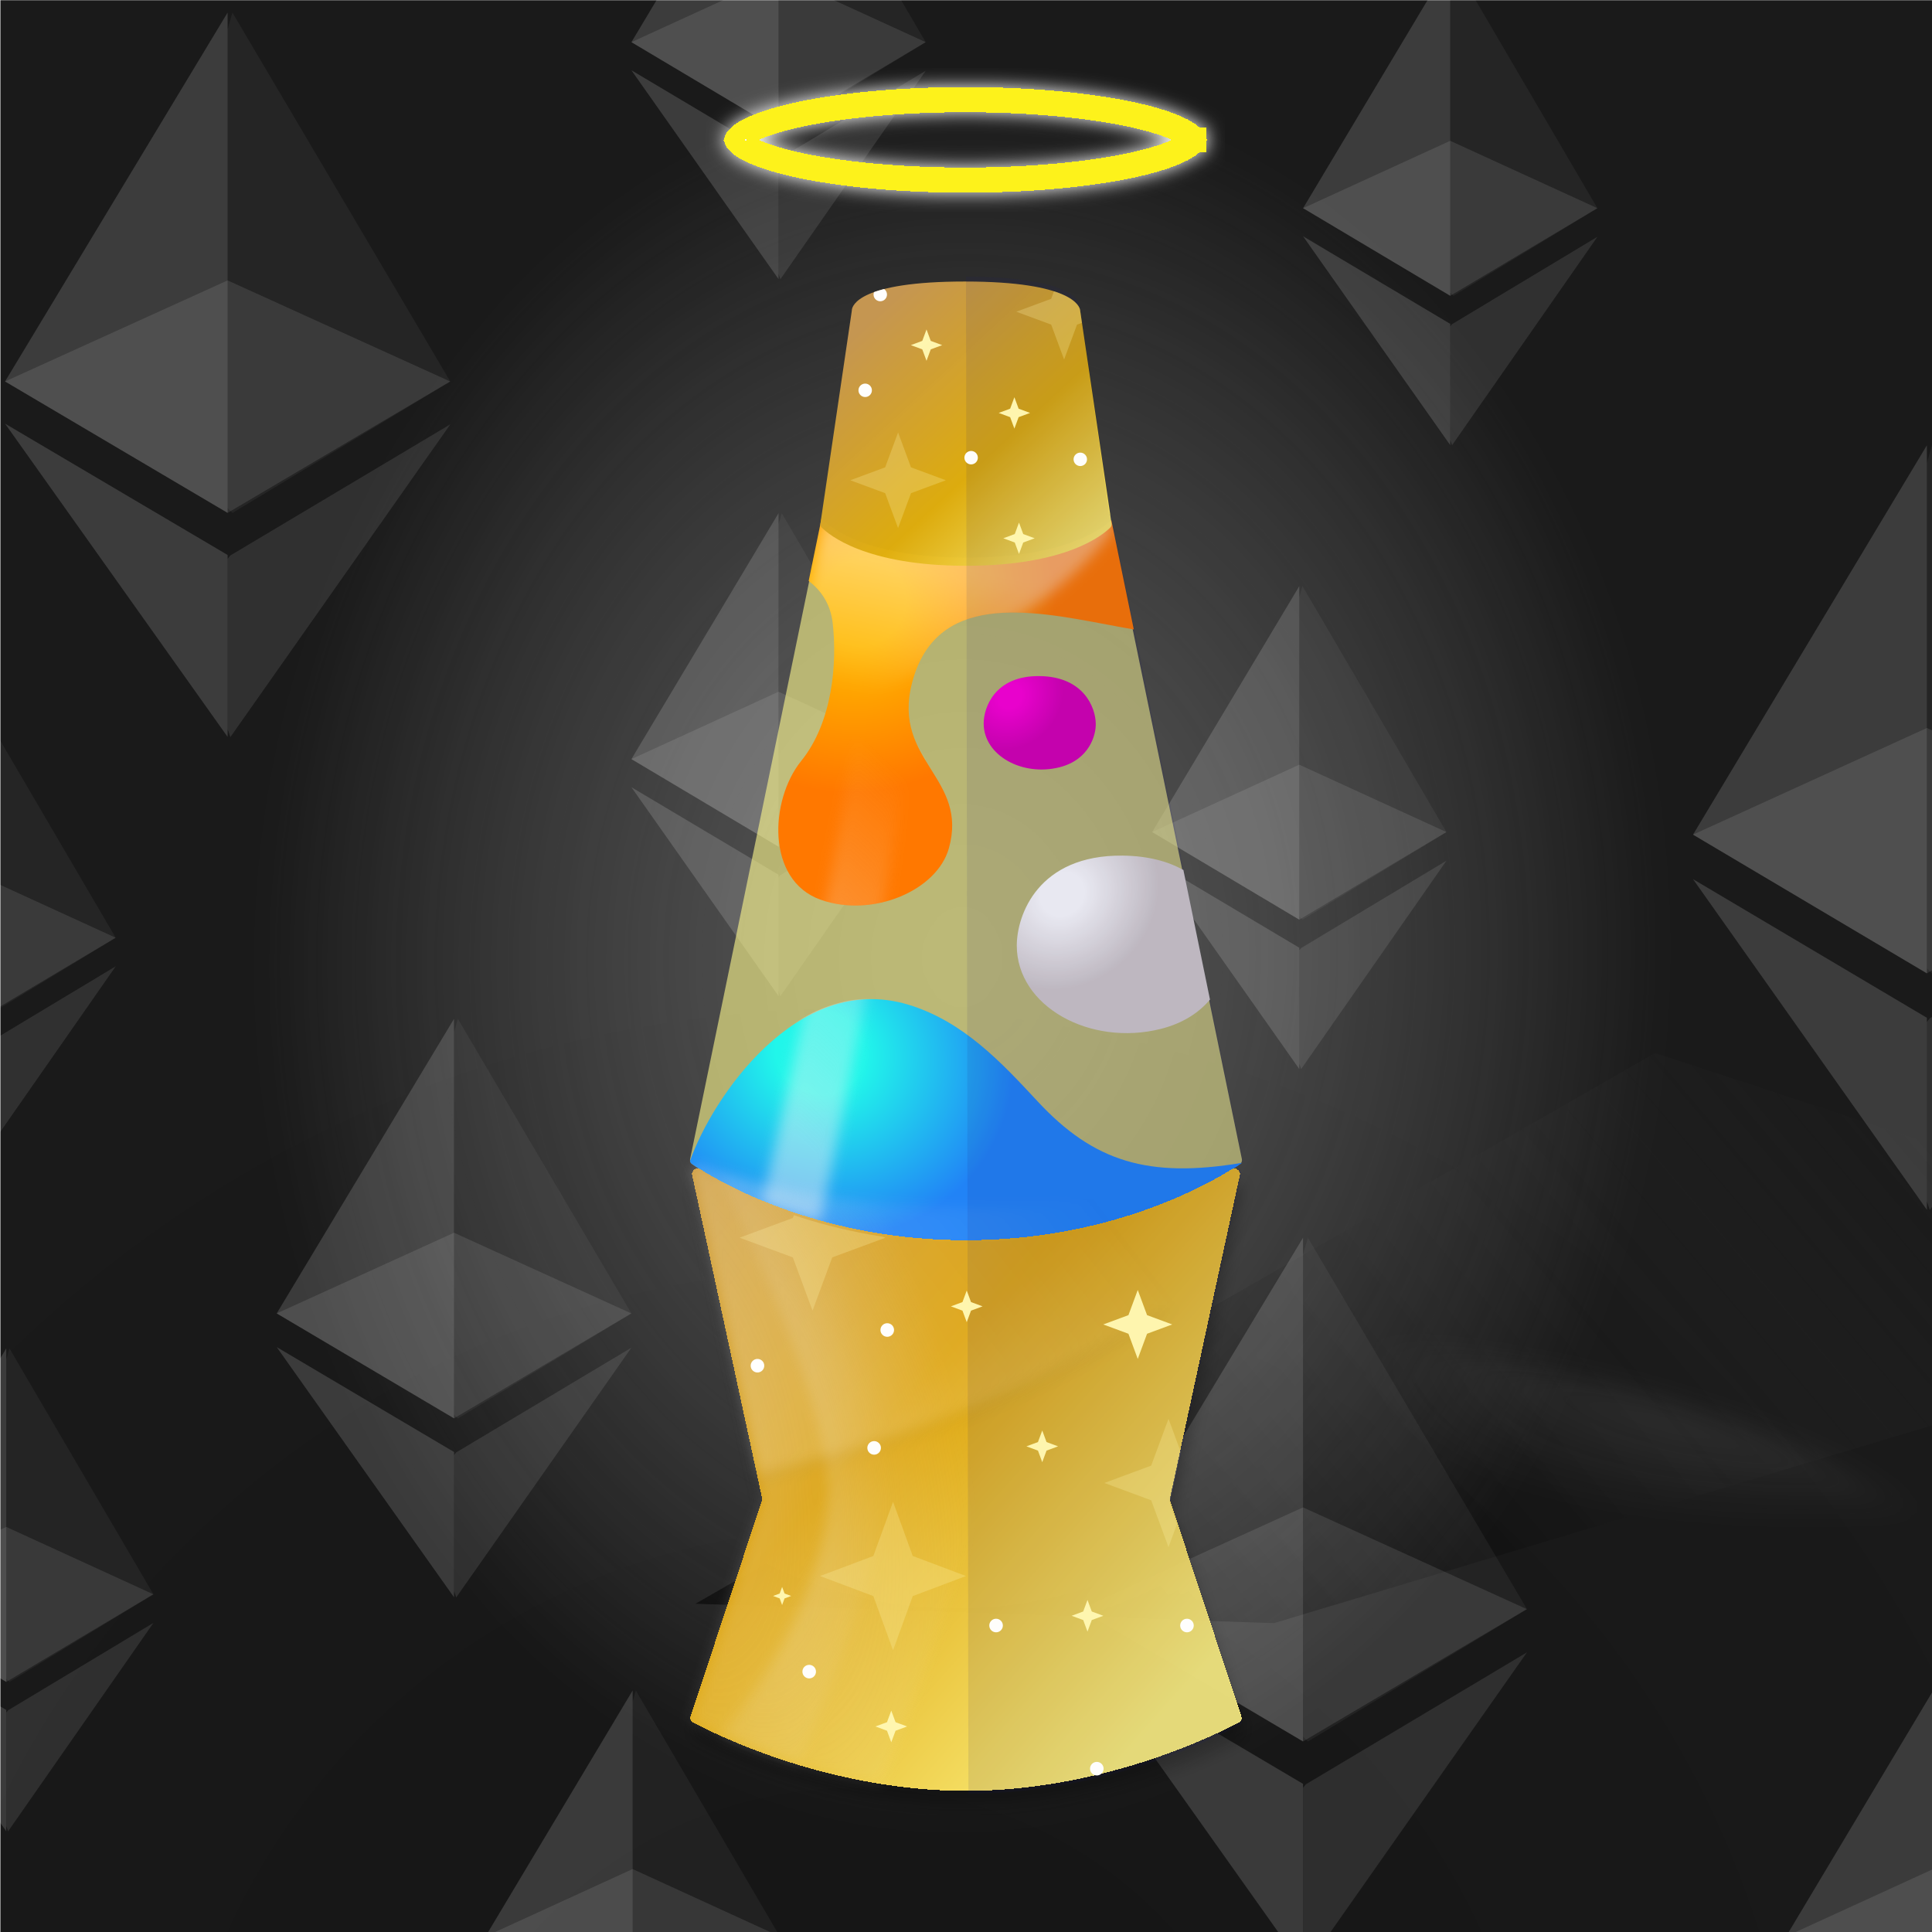
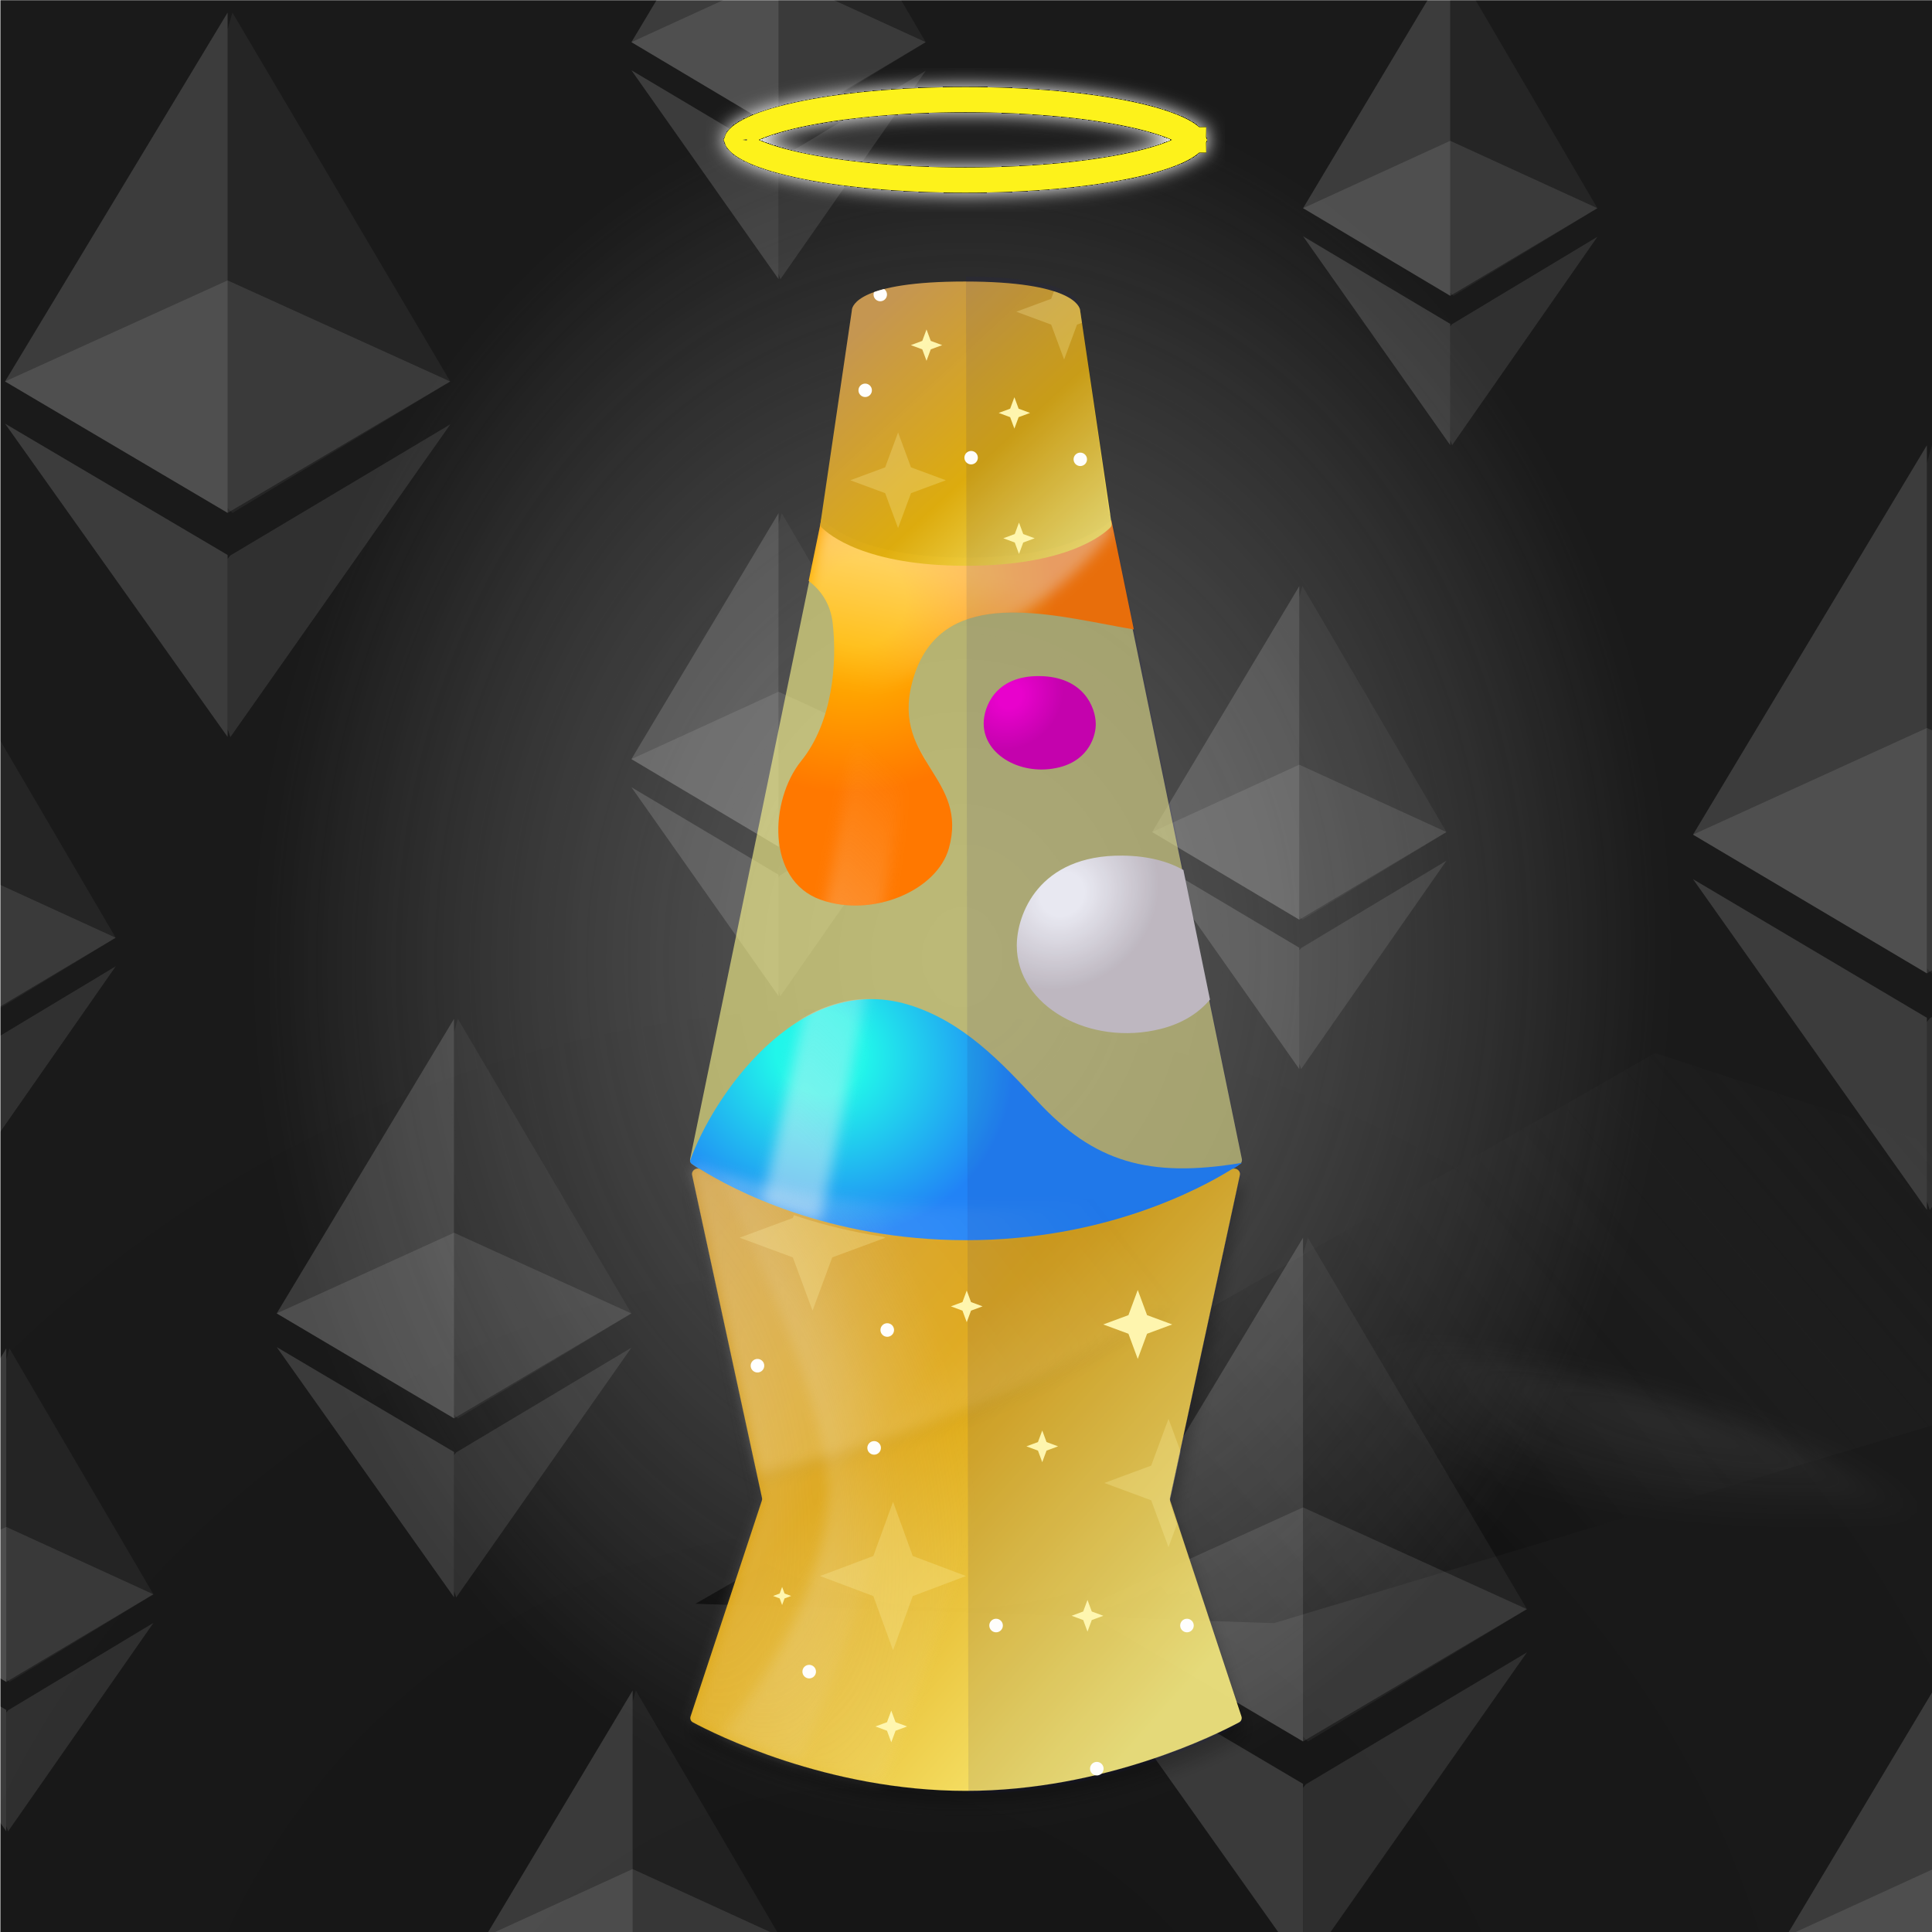
<svg xmlns="http://www.w3.org/2000/svg" width="350" height="350" viewBox="0 0 350 350" fill="none">
  <g clip-path="url(#clip0_28_290)">
    <rect x="0.079" y="0.044" width="350" height="350" fill="black" fill-opacity="0.89" />
    <rect x="0.079" y="0.044" width="350" height="350" fill="url(#paint0_radial_28_290)" fill-opacity="0.2" />
    <path d="M125.979 290.538L299.832 190.751L430.987 233.879L230.789 294.049L125.979 290.538Z" fill="url(#paint1_linear_28_290)" />
    <g opacity="0.45" filter="url(#filter0_f_28_290)">
      <ellipse rx="194.596" ry="66.764" transform="matrix(0.999998 0.00221055 0.00221055 -0.999998 176.078 304.637)" fill="url(#paint2_radial_28_290)" />
    </g>
    <g opacity="0.7" filter="url(#filter1_f_28_290)">
      <ellipse cx="174.396" cy="137.609" rx="196.647" ry="242.448" transform="rotate(0.126655 174.396 137.609)" fill="url(#paint3_radial_28_290)" />
    </g>
  </g>
  <defs>
    <filter id="filter0_f_28_290" x="-23.075" y="233.314" width="398.306" height="142.646" filterUnits="userSpaceOnUse" color-interpolation-filters="sRGB">
      <feFlood flood-opacity="0" result="BackgroundImageFix" />
      <feBlend mode="normal" in="SourceGraphic" in2="BackgroundImageFix" result="shape" />
      <feGaussianBlur stdDeviation="2.279" result="effect1_foregroundBlur_28_290" />
    </filter>
    <filter id="filter1_f_28_290" x="-26.809" y="-109.396" width="402.41" height="494.01" filterUnits="userSpaceOnUse" color-interpolation-filters="sRGB">
      <feFlood flood-opacity="0" result="BackgroundImageFix" />
      <feBlend mode="normal" in="SourceGraphic" in2="BackgroundImageFix" result="shape" />
      <feGaussianBlur stdDeviation="2.279" result="effect1_foregroundBlur_28_290" />
    </filter>
    <radialGradient id="paint0_radial_28_290" cx="0" cy="0" r="1" gradientUnits="userSpaceOnUse" gradientTransform="translate(156.622 401.542) rotate(-84.441) scale(239.93 241.682)">
      <stop />
      <stop offset="1" stop-opacity="0" />
    </radialGradient>
    <linearGradient id="paint1_linear_28_290" x1="194.836" y1="271.638" x2="316.537" y2="167.936" gradientUnits="userSpaceOnUse">
      <stop />
      <stop offset="1" stop-color="#333333" stop-opacity="0" />
    </linearGradient>
    <radialGradient id="paint2_radial_28_290" cx="0" cy="0" r="1" gradientUnits="userSpaceOnUse" gradientTransform="translate(194.596 76.624) rotate(99.1226) scale(43.9775 125.337)">
      <stop stop-color="#737373" />
      <stop offset="1" stop-color="#9A9A9A" stop-opacity="0" />
    </radialGradient>
    <radialGradient id="paint3_radial_28_290" cx="0" cy="0" r="1" gradientUnits="userSpaceOnUse" gradientTransform="translate(174.396 173.413) rotate(92.5586) scale(157.837 128.153)">
      <stop stop-color="#737373" />
      <stop offset="1" stop-color="#9A9A9A" stop-opacity="0" />
    </radialGradient>
    <clipPath id="clip0_28_290">
      <rect width="350" height="350" fill="white" />
    </clipPath>
  </defs>
  <g clip-path="url(#clip0_625_53334)">
    <g clip-path="url(#clip1_625_53334)">
      <path d="M42.106 2.279L41.244 5.269V92.048L42.106 92.926L81.576 69.116L42.106 2.279Z" fill="white" fill-opacity="0.05" />
      <path d="M41.232 2.279L0.912 69.106L41.232 92.913V50.8V2.279Z" fill="white" fill-opacity="0.15" />
      <path d="M41.734 100.627L41.244 101.23V132.083L41.734 133.529L81.576 76.874L41.734 100.627Z" fill="white" fill-opacity="0.1" />
      <path d="M41.232 133.499V100.539L0.912 76.744L41.232 133.499Z" fill="white" fill-opacity="0.15" />
      <path d="M41.231 92.913L81.551 69.106L41.231 50.8V92.913Z" fill="white" fill-opacity="0.1" />
      <path d="M0.912 69.106L41.231 92.913V50.8L0.912 69.106Z" fill="white" fill-opacity="0.1" />
    </g>
    <g clip-path="url(#clip2_625_53334)">
      <path d="M263.298 -6.836L262.728 -4.842V53.01L263.298 53.596L289.388 37.722L263.298 -6.836Z" fill="white" fill-opacity="0.05" />
      <path d="M262.72 -6.836L236.068 37.716L262.72 53.587V25.511V-6.836Z" fill="white" fill-opacity="0.15" />
      <path d="M263.052 58.73L262.728 59.132V79.7L263.052 80.664L289.388 42.894L263.052 58.73Z" fill="white" fill-opacity="0.1" />
      <path d="M262.72 80.644V58.67L236.068 42.807L262.72 80.644Z" fill="white" fill-opacity="0.15" />
      <path d="M262.72 53.587L289.372 37.716L262.72 25.511V53.587Z" fill="white" fill-opacity="0.1" />
      <path d="M236.068 37.716L262.72 53.587V25.511L236.068 37.716Z" fill="white" fill-opacity="0.1" />
    </g>
    <g clip-path="url(#clip3_625_53334)">
      <path d="M141.618 92.969L141.048 94.962V152.815L141.618 153.4L167.708 137.527L141.618 92.969Z" fill="white" fill-opacity="0.05" />
      <path d="M141.04 92.969L114.388 137.52L141.04 153.392V125.316V92.969Z" fill="white" fill-opacity="0.15" />
      <path d="M141.372 158.534L141.048 158.936V179.505L141.372 180.469L167.708 142.699L141.372 158.534Z" fill="white" fill-opacity="0.1" />
      <path d="M141.04 180.449V158.475L114.388 142.612L141.04 180.449Z" fill="white" fill-opacity="0.15" />
      <path d="M141.04 153.391L167.692 137.52L141.04 125.316V153.391Z" fill="white" fill-opacity="0.1" />
      <path d="M114.388 137.52L141.04 153.391V125.316L114.388 137.52Z" fill="white" fill-opacity="0.1" />
    </g>
    <g clip-path="url(#clip4_625_53334)">
      <path d="M-5.127 125.326L-5.697 127.319V185.172L-5.127 185.757L20.963 169.884L-5.127 125.326Z" fill="white" fill-opacity="0.05" />
      <path d="M-5.373 190.891L-5.697 191.293V211.862L-5.373 212.826L20.963 175.056L-5.373 190.891Z" fill="white" fill-opacity="0.1" />
      <path d="M-5.705 185.748L20.947 169.877L-5.705 157.673V185.748Z" fill="white" fill-opacity="0.1" />
    </g>
    <g clip-path="url(#clip5_625_53334)">
      <path d="M235.954 106.185L235.384 108.179V166.031L235.954 166.617L262.044 150.743L235.954 106.185Z" fill="white" fill-opacity="0.05" />
      <path d="M235.376 106.185L208.724 150.737L235.376 166.608V138.532V106.185Z" fill="white" fill-opacity="0.15" />
      <path d="M235.708 171.75L235.384 172.152V192.721L235.708 193.685L262.044 155.915L235.708 171.75Z" fill="white" fill-opacity="0.1" />
      <path d="M235.376 193.665V171.691L208.724 155.828L235.376 193.665Z" fill="white" fill-opacity="0.15" />
      <path d="M235.376 166.608L262.028 150.736L235.376 138.532V166.608Z" fill="white" fill-opacity="0.1" />
      <path d="M208.724 150.736L235.376 166.608V138.532L208.724 150.736Z" fill="white" fill-opacity="0.1" />
    </g>
    <g clip-path="url(#clip6_625_53334)">
      <path d="M115.186 306.25L114.616 308.244V366.096L115.186 366.682L141.276 350.808L115.186 306.25Z" fill="white" fill-opacity="0.05" />
      <path d="M114.608 306.25L87.956 350.802L114.608 366.673V338.597V306.25Z" fill="white" fill-opacity="0.15" />
      <path d="M114.608 366.673L141.26 350.802L114.608 338.597V366.673Z" fill="white" fill-opacity="0.1" />
      <path d="M87.956 350.802L114.608 366.673V338.597L87.956 350.802Z" fill="white" fill-opacity="0.1" />
    </g>
    <g clip-path="url(#clip7_625_53334)">
      <path d="M350.22 306.25L323.568 350.802L350.22 366.673V338.597V306.25Z" fill="white" fill-opacity="0.15" />
      <path d="M323.568 350.802L350.22 366.673V338.597L323.568 350.802Z" fill="white" fill-opacity="0.1" />
    </g>
    <g clip-path="url(#clip8_625_53334)">
      <path d="M1.709 244.271L1.139 246.265V304.117L1.709 304.703L27.799 288.829L1.709 244.271Z" fill="white" fill-opacity="0.05" />
      <path d="M1.131 244.271L-25.521 288.822L1.131 304.694V276.618V244.271Z" fill="white" fill-opacity="0.15" />
      <path d="M1.463 309.836L1.139 310.238V330.807L1.463 331.771L27.799 294.001L1.463 309.836Z" fill="white" fill-opacity="0.1" />
      <path d="M1.131 331.751V309.777L-25.521 293.914L1.131 331.751Z" fill="white" fill-opacity="0.15" />
      <path d="M1.131 304.693L27.783 288.822L1.131 276.618V304.693Z" fill="white" fill-opacity="0.1" />
      <path d="M-25.521 288.822L1.131 304.693V276.618L-25.521 288.822Z" fill="white" fill-opacity="0.1" />
    </g>
    <g clip-path="url(#clip9_625_53334)">
      <path d="M141.618 -36.914L141.048 -34.92V22.932L141.618 23.518L167.708 7.644L141.618 -36.914Z" fill="white" fill-opacity="0.05" />
      <path d="M141.04 -36.914L114.388 7.638L141.04 23.509V-4.567V-36.914Z" fill="white" fill-opacity="0.15" />
      <path d="M141.372 28.651L141.048 29.053V49.622L141.372 50.586L167.708 12.816L141.372 28.651Z" fill="white" fill-opacity="0.1" />
      <path d="M141.04 50.566V28.592L114.388 12.729L141.04 50.566Z" fill="white" fill-opacity="0.15" />
      <path d="M141.04 23.509L167.692 7.637L141.04 -4.567V23.509Z" fill="white" fill-opacity="0.1" />
      <path d="M114.388 7.637L141.04 23.509V-4.567L114.388 7.637Z" fill="white" fill-opacity="0.1" />
    </g>
    <g clip-path="url(#clip10_625_53334)">
      <path d="M82.946 184.57L82.259 186.959V256.261L82.946 256.962L114.388 237.947L82.946 184.57Z" fill="white" fill-opacity="0.05" />
      <path d="M82.25 184.57L50.13 237.939L82.25 256.952V223.32V184.57Z" fill="white" fill-opacity="0.15" />
      <path d="M82.65 263.112L82.259 263.594V288.234L82.65 289.388L114.388 244.143L82.65 263.112Z" fill="white" fill-opacity="0.1" />
      <path d="M82.25 289.364V263.042L50.13 244.039L82.25 289.364Z" fill="white" fill-opacity="0.15" />
      <path d="M82.249 256.952L114.368 237.939L82.249 223.32V256.952Z" fill="white" fill-opacity="0.1" />
      <path d="M50.131 237.939L82.249 256.952V223.32L50.131 237.939Z" fill="white" fill-opacity="0.1" />
    </g>
    <g clip-path="url(#clip11_625_53334)">
      <path d="M349.994 80.664L349.089 83.821V175.42L349.994 176.348L391.471 151.214L349.994 80.664Z" fill="white" fill-opacity="0.05" />
      <path d="M349.076 80.664L306.706 151.204L349.076 176.334V131.881V80.664Z" fill="white" fill-opacity="0.15" />
      <path d="M349.604 184.476L349.089 185.113V217.68L349.604 219.206L391.471 159.404L349.604 184.476Z" fill="white" fill-opacity="0.1" />
      <path d="M349.076 219.174V184.383L306.706 159.266L349.076 219.174Z" fill="white" fill-opacity="0.15" />
      <path d="M349.076 176.333L391.445 151.204L349.076 131.881V176.333Z" fill="white" fill-opacity="0.1" />
      <path d="M306.706 151.204L349.075 176.333V131.881L306.706 151.204Z" fill="white" fill-opacity="0.1" />
    </g>
    <g clip-path="url(#clip12_625_53334)">
      <path d="M236.935 224.219L236.068 227.23V314.611L236.935 315.496L276.628 291.52L236.935 224.219Z" fill="white" fill-opacity="0.05" />
      <path d="M236.056 224.219L195.508 291.51L236.056 315.483V273.077V224.219Z" fill="white" fill-opacity="0.15" />
      <path d="M236.561 323.25L236.068 323.857V354.925L236.561 356.38L276.628 299.332L236.561 323.25Z" fill="white" fill-opacity="0.1" />
      <path d="M236.056 356.35V323.161L195.508 299.201L236.056 356.35Z" fill="white" fill-opacity="0.15" />
      <path d="M236.056 315.482L276.603 291.51L236.056 273.077V315.482Z" fill="white" fill-opacity="0.1" />
      <path d="M195.508 291.51L236.055 315.482V273.077L195.508 291.51Z" fill="white" fill-opacity="0.1" />
    </g>
  </g>
  <defs>
    <clipPath id="clip0_625_53334">
      <rect width="350" height="350" fill="white" />
    </clipPath>
    <clipPath id="clip1_625_53334">
      <rect width="80.664" height="131.25" fill="white" transform="translate(0.911621 2.27872)" />
    </clipPath>
    <clipPath id="clip2_625_53334">
      <rect width="53.32" height="87.5" fill="white" transform="translate(236.068 -6.83594)" />
    </clipPath>
    <clipPath id="clip3_625_53334">
      <rect width="53.32" height="87.5" fill="white" transform="translate(114.388 92.9688)" />
    </clipPath>
    <clipPath id="clip4_625_53334">
      <rect width="53.32" height="87.5" fill="white" transform="translate(-32.3569 125.326)" />
    </clipPath>
    <clipPath id="clip5_625_53334">
      <rect width="53.32" height="87.5" fill="white" transform="translate(208.724 106.185)" />
    </clipPath>
    <clipPath id="clip6_625_53334">
      <rect width="53.32" height="87.5" fill="white" transform="translate(87.9556 306.25)" />
    </clipPath>
    <clipPath id="clip7_625_53334">
      <rect width="53.32" height="87.5" fill="white" transform="translate(323.568 306.25)" />
    </clipPath>
    <clipPath id="clip8_625_53334">
      <rect width="53.32" height="87.5" fill="white" transform="translate(-25.521 244.271)" />
    </clipPath>
    <clipPath id="clip9_625_53334">
      <rect width="53.32" height="87.5" fill="white" transform="translate(114.388 -36.9141)" />
    </clipPath>
    <clipPath id="clip10_625_53334">
      <rect width="64.258" height="104.818" fill="white" transform="translate(50.1304 184.57)" />
    </clipPath>
    <clipPath id="clip11_625_53334">
      <rect width="84.766" height="138.542" fill="white" transform="translate(306.706 80.6641)" />
    </clipPath>
    <clipPath id="clip12_625_53334">
      <rect width="81.12" height="132.161" fill="white" transform="translate(195.508 224.219)" />
    </clipPath>
  </defs>
  <g filter="url(#filter0_d_559_36466)">
-     <path d="M216.24 25.309C216.24 25.309 216.24 25.312 216.238 25.32C216.238 25.312 216.239 25.309 216.24 25.309ZM215.963 24.967C216.147 25.163 216.21 25.286 216.231 25.34C216.21 25.393 216.147 25.516 215.963 25.712C215.626 26.074 215.016 26.533 214.038 27.04C212.086 28.052 209.113 29.03 205.248 29.878C197.555 31.564 186.818 32.627 174.883 32.627C162.947 32.627 152.211 31.564 144.518 29.878C140.653 29.03 137.679 28.052 135.727 27.04C134.749 26.533 134.14 26.074 133.802 25.712C133.618 25.516 133.555 25.393 133.534 25.34C133.555 25.286 133.618 25.163 133.802 24.967C134.14 24.605 134.749 24.146 135.727 23.639C137.679 22.628 140.653 21.649 144.518 20.801C152.211 19.115 162.947 18.053 174.883 18.053C186.818 18.053 197.555 19.115 205.248 20.801C209.113 21.649 212.086 22.628 214.038 23.639C215.016 24.146 215.626 24.605 215.963 24.967ZM133.526 25.309C133.526 25.309 133.527 25.312 133.528 25.32C133.526 25.312 133.525 25.309 133.526 25.309ZM133.526 25.37C133.525 25.37 133.526 25.367 133.528 25.359C133.527 25.367 133.526 25.37 133.526 25.37ZM216.238 25.359C216.24 25.367 216.24 25.37 216.24 25.37C216.239 25.37 216.238 25.367 216.238 25.359Z" stroke="#FDF21B" stroke-width="4.557" shape-rendering="crispEdges" />
+     <path d="M216.24 25.309C216.24 25.309 216.24 25.312 216.238 25.32C216.238 25.312 216.239 25.309 216.24 25.309ZM215.963 24.967C216.147 25.163 216.21 25.286 216.231 25.34C216.21 25.393 216.147 25.516 215.963 25.712C215.626 26.074 215.016 26.533 214.038 27.04C212.086 28.052 209.113 29.03 205.248 29.878C197.555 31.564 186.818 32.627 174.883 32.627C162.947 32.627 152.211 31.564 144.518 29.878C140.653 29.03 137.679 28.052 135.727 27.04C134.749 26.533 134.14 26.074 133.802 25.712C133.618 25.516 133.555 25.393 133.534 25.34C133.555 25.286 133.618 25.163 133.802 24.967C134.14 24.605 134.749 24.146 135.727 23.639C137.679 22.628 140.653 21.649 144.518 20.801C152.211 19.115 162.947 18.053 174.883 18.053C186.818 18.053 197.555 19.115 205.248 20.801C209.113 21.649 212.086 22.628 214.038 23.639C215.016 24.146 215.626 24.605 215.963 24.967ZM133.526 25.309C133.526 25.309 133.527 25.312 133.528 25.32C133.526 25.312 133.525 25.309 133.526 25.309ZM133.526 25.37C133.525 25.37 133.526 25.367 133.528 25.359C133.527 25.367 133.526 25.37 133.526 25.37ZM216.238 25.359C216.24 25.367 216.24 25.37 216.24 25.37C216.239 25.37 216.238 25.367 216.238 25.359Z" stroke="#FDF21B" stroke-width="4.557" shape-rendering="geometricPrecision" />
  </g>
  <defs>
    <filter id="filter0_d_559_36466" x="127.926" y="12.45" width="93.914" height="25.779" filterUnits="userSpaceOnUse" color-interpolation-filters="sRGB">
      <feFlood flood-opacity="0" result="BackgroundImageFix" />
      <feColorMatrix in="SourceAlpha" type="matrix" values="0 0 0 0 0 0 0 0 0 0 0 0 0 0 0 0 0 0 127 0" result="hardAlpha" />
      <feOffset />
      <feGaussianBlur stdDeviation="1.662" />
      <feComposite in2="hardAlpha" operator="out" />
      <feColorMatrix type="matrix" values="0 0 0 0 1 0 0 0 0 1 0 0 0 0 1 0 0 0 1 0" />
      <feBlend mode="normal" in2="BackgroundImageFix" result="effect1_dropShadow_559_36466" />
      <feBlend mode="normal" in="SourceGraphic" in2="effect1_dropShadow_559_36466" result="shape" />
    </filter>
  </defs>
  <path d="M148.717 95L125.019 209.98C124.948 210.324 125.078 210.673 125.367 210.873C128.479 213.027 147.033 225 175 225C202.967 225 221.521 213.027 224.633 210.873C224.922 210.673 225.052 210.324 224.981 209.98L201.283 95C201.249 95.067 201.205 95.129 201.15 95.184C199.818 96.524 193.18 102.106 175 102.106C156.82 102.106 150.182 96.524 148.85 95.184C148.795 95.129 148.751 95.067 148.717 95Z" fill="#FFFA8D" fill-opacity="0.6" />
  <path d="M201.33 94.231L205.4 114.032C203.808 113.761 202.153 113.448 200.459 113.128C186.293 110.453 169.479 107.277 165.223 123.731C163.365 130.915 166.057 135.213 168.676 139.394C171.205 143.431 173.665 147.359 171.9 153.669C169.751 161.35 158.067 166.325 148.671 162.995C138.746 159.477 139.443 144.904 145.148 137.85C150.853 130.795 151.677 120.031 150.853 112.871C150.454 109.41 148.742 106.935 146.502 105.251L148.841 93.881C148.875 93.948 148.92 94.01 148.975 94.066C150.853 95.959 156.979 101.03 175.237 101.03C192.824 101.03 199.656 95.82 201.33 94.231Z" fill="url(#paint0_radial_931_113783)" />
  <mask id="mask0_931_113783" style="mask-type:alpha" maskUnits="userSpaceOnUse" x="141" y="93" width="65" height="72">
    <path d="M201.33 94.23L205.4 114.031C203.808 113.76 202.153 113.447 200.459 113.127C186.293 110.452 169.479 107.276 165.223 123.73C163.365 130.914 166.057 135.212 168.676 139.393C171.205 143.43 173.665 147.358 171.9 153.668C169.751 161.349 158.067 166.324 148.671 162.994C138.746 159.476 139.443 144.903 145.148 137.849C150.853 130.794 151.677 120.03 150.853 112.87C150.454 109.409 148.742 106.934 146.502 105.25L148.841 93.88C148.875 93.947 148.92 94.009 148.975 94.065C150.313 95.413 156.979 101.029 175.237 101.029C192.824 101.029 199.656 95.819 201.33 94.23Z" fill="url(#paint1_radial_931_113783)" />
  </mask>
  <g mask="url(#mask0_931_113783)">
    <g filter="url(#filter0_f_931_113783)">
      <mask id="mask1_931_113783" style="mask-type:alpha" maskUnits="userSpaceOnUse" x="125" y="94" width="101" height="132">
        <path d="M149.015 95.064C149.102 94.64 149.475 94.336 149.907 94.336H200.399C200.831 94.336 201.205 94.64 201.292 95.064L225.146 211.159C225.227 211.555 225.041 211.955 224.68 212.137C220.777 214.109 198.528 224.817 175.153 225.128C151.731 225.438 129.441 214.178 125.603 212.141C125.253 211.954 125.077 211.562 125.157 211.173L149.015 95.064Z" fill="#577096" fill-opacity="0.75" />
      </mask>
      <g mask="url(#mask1_931_113783)">
        <g filter="url(#filter1_f_931_113783)">
          <path d="M207.362 76.106C211.019 110.268 146.094 132.571 113.174 139.453L113.174 76.106L207.362 76.106Z" fill="url(#paint2_linear_931_113783)" fill-opacity="0.5" />
        </g>
        <g filter="url(#filter2_f_931_113783)">
          <path d="M155.56 125.301C156.622 105.018 134.624 86.183 129.082 66.999C133.541 65.197 144.203 70.79 152.828 76.125C163.609 82.794 163.032 109.124 164.778 125.784C166.175 139.112 148.606 223.401 144.168 241.481L131.869 240.837C140.395 214.68 154.74 140.955 155.56 125.301Z" fill="url(#paint3_linear_931_113783)" fill-opacity="0.6" />
        </g>
      </g>
    </g>
  </g>
  <defs>
    <filter id="filter0_f_931_113783" x="122.744" y="92.057" width="104.986" height="135.355" filterUnits="userSpaceOnUse" color-interpolation-filters="sRGB">
      <feFlood flood-opacity="0" result="BackgroundImageFix" />
      <feBlend mode="normal" in="SourceGraphic" in2="BackgroundImageFix" result="shape" />
      <feGaussianBlur stdDeviation="1.139" result="effect1_foregroundBlur_931_113783" />
    </filter>
    <filter id="filter1_f_931_113783" x="112.262" y="75.195" width="96.159" height="65.17" filterUnits="userSpaceOnUse" color-interpolation-filters="sRGB">
      <feFlood flood-opacity="0" result="BackgroundImageFix" />
      <feBlend mode="normal" in="SourceGraphic" in2="BackgroundImageFix" result="shape" />
      <feGaussianBlur stdDeviation="0.456" result="effect1_foregroundBlur_931_113783" />
    </filter>
    <filter id="filter2_f_931_113783" x="128.17" y="65.743" width="37.598" height="176.65" filterUnits="userSpaceOnUse" color-interpolation-filters="sRGB">
      <feFlood flood-opacity="0" result="BackgroundImageFix" />
      <feBlend mode="normal" in="SourceGraphic" in2="BackgroundImageFix" result="shape" />
      <feGaussianBlur stdDeviation="0.456" result="effect1_foregroundBlur_931_113783" />
    </filter>
    <radialGradient id="paint0_radial_931_113783" cx="0" cy="0" r="1" gradientUnits="userSpaceOnUse" gradientTransform="translate(156.087 109.102) rotate(53.0717) scale(37.8406 40.3077)">
      <stop offset="0.203" style="stop-color: #FFB800;" />
      <stop offset="0.891" style="stop-color: #FF7800;" />
    </radialGradient>
    <radialGradient id="paint1_radial_931_113783" cx="0" cy="0" r="1" gradientUnits="userSpaceOnUse" gradientTransform="translate(156.087 109.101) rotate(53.0717) scale(37.8406 40.3077)">
      <stop offset="0.203" stop-color="#71FF30" />
      <stop offset="0.891" stop-color="#25BC46" />
    </radialGradient>
    <linearGradient id="paint2_linear_931_113783" x1="145.368" y1="123.01" x2="155.982" y2="72.291" gradientUnits="userSpaceOnUse">
      <stop stop-color="white" stop-opacity="0" />
      <stop offset="0.471" stop-color="white" />
      <stop offset="1" stop-color="white" />
    </linearGradient>
    <linearGradient id="paint3_linear_931_113783" x1="160.882" y1="220.938" x2="202.107" y2="178" gradientUnits="userSpaceOnUse">
      <stop stop-color="#F2F2F2" />
      <stop offset="0" stop-color="#F2F2F2" />
      <stop offset="0.052" stop-color="#F2F2F2" stop-opacity="0.948" />
      <stop offset="1" stop-color="#F2F2F2" stop-opacity="0" />
    </linearGradient>
  </defs>
  <path d="M178.202 131.059C178.202 128.163 180.222 122.394 188.299 122.479C196.377 122.565 198.468 128.235 198.504 131.059C198.576 133.132 197.365 137.622 191.952 138.995C185.184 140.711 178.202 136.85 178.202 131.059Z" fill="url(#paint0_radial_931_113845)" />
  <defs>
    <radialGradient id="paint0_radial_931_113845" cx="0" cy="0" r="1" gradientUnits="userSpaceOnUse" gradientTransform="translate(182.959 126.151) rotate(45.5119) scale(10.2292 11.3416)">
      <stop offset="0.203" style="stop-color: #FF00D6;" />
      <stop offset="0.891" style="stop-color: #D700B4;" />
    </radialGradient>
  </defs>
  <path d="M214.381 157.604L219.2 181.084C217.285 183.349 214.448 185.339 210.334 186.382C197.471 189.642 184.2 182.306 184.2 171.303C184.2 165.801 188.039 154.839 203.392 155.002C208.021 155.051 211.616 156.065 214.381 157.604Z" fill="url(#paint0_radial_931_113862)" />
  <defs>
    <radialGradient id="paint0_radial_931_113862" cx="0" cy="0" r="1" gradientUnits="userSpaceOnUse" gradientTransform="translate(192.4 161.977) rotate(48.2936) scale(18.5718 20.4588)">
      <stop offset="0.203" style="stop-color: #FFFFFF;" />
      <stop offset="0.891" style="stop-color: #D0C9C9;" />
    </radialGradient>
  </defs>
  <path d="M225 210.659C220.5 214 200.704 225 175.402 225C147.201 225 128.492 213.024 125.354 210.869C125.163 210.738 125.042 210.543 125 210.328C128.968 198.996 144.393 175.959 164.496 181.99C174.451 184.976 181.421 192.474 187.975 199.525C198.127 210.446 208 213.5 225 210.659C224.675 211.045 225.345 210.27 225 210.659Z" fill="url(#paint0_radial_931_113863)" />
  <mask id="mask0_931_113863" style="mask-type:alpha" maskUnits="userSpaceOnUse" x="124" y="180" width="101" height="45">
    <path d="M223.866 211.799C218.236 215.343 200.575 225 175.272 225C147.071 225 128.362 213.003 125.225 210.845C125.034 210.714 124.912 210.519 124.87 210.303C128.839 198.951 144.263 175.875 164.366 181.916C174.321 184.908 181.291 192.418 187.845 199.481C197.997 210.421 207.154 220.288 224.87 210.635C224.545 211.021 224.21 211.409 223.866 211.799Z" fill="url(#paint1_radial_931_113863)" />
  </mask>
  <g mask="url(#mask0_931_113863)">
    <g filter="url(#filter0_f_931_113863)">
      <mask id="mask1_931_113863" style="mask-type:alpha" maskUnits="userSpaceOnUse" x="124" y="94" width="102" height="132">
        <path d="M148.862 95.32C148.949 94.896 149.322 94.592 149.755 94.592H200.246C200.679 94.592 201.052 94.896 201.139 95.32L224.993 211.414C225.075 211.811 224.888 212.211 224.527 212.393C220.624 214.365 198.376 225.073 175 225.383C151.578 225.694 129.288 214.434 125.45 212.396C125.1 212.21 124.924 211.818 125.004 211.429L148.862 95.32Z" fill="#577096" fill-opacity="0.75" />
      </mask>
      <g mask="url(#mask1_931_113863)">
        <g filter="url(#filter1_f_931_113863)">
          <path d="M155.407 125.557C156.47 105.273 134.471 86.439 128.929 67.254C133.388 65.453 144.05 71.046 152.675 76.381C163.456 83.049 162.879 109.38 164.625 126.04C166.022 139.368 148.453 223.657 144.015 241.737L131.716 241.093C140.242 214.936 154.587 141.211 155.407 125.557Z" fill="url(#paint2_linear_931_113863)" fill-opacity="0.6" />
        </g>
      </g>
    </g>
  </g>
  <defs>
    <filter id="filter0_f_931_113863" x="122.591" y="92.313" width="105.59" height="135.355" filterUnits="userSpaceOnUse" color-interpolation-filters="sRGB">
      <feFlood flood-opacity="0" result="BackgroundImageFix" />
      <feBlend mode="normal" in="SourceGraphic" in2="BackgroundImageFix" result="shape" />
      <feGaussianBlur stdDeviation="1.139" result="effect1_foregroundBlur_931_113863" />
    </filter>
    <filter id="filter1_f_931_113863" x="128.017" y="65.999" width="37.598" height="176.65" filterUnits="userSpaceOnUse" color-interpolation-filters="sRGB">
      <feFlood flood-opacity="0" result="BackgroundImageFix" />
      <feBlend mode="normal" in="SourceGraphic" in2="BackgroundImageFix" result="shape" />
      <feGaussianBlur stdDeviation="0.456" result="effect1_foregroundBlur_931_113863" />
    </filter>
    <radialGradient id="paint0_radial_931_113863" cx="0" cy="0" r="1" gradientUnits="userSpaceOnUse" gradientTransform="translate(148.451 190.545) rotate(28.2255) scale(40.1081 37.0676)">
      <stop offset="0.203" style="stop-color: #21F6EA;" />
      <stop offset="0.891" style="stop-color: #2183F6;" />
    </radialGradient>
    <radialGradient id="paint1_radial_931_113863" cx="0" cy="0" r="1" gradientUnits="userSpaceOnUse" gradientTransform="translate(146.382 191.229) rotate(27.0849) scale(58.9221 42.3164)">
      <stop offset="0.302" stop-color="#FFB800" />
      <stop offset="1" stop-color="#FF7800" />
    </radialGradient>
    <linearGradient id="paint2_linear_931_113863" x1="160.729" y1="221.194" x2="201.954" y2="178.256" gradientUnits="userSpaceOnUse">
      <stop stop-color="#F2F2F2" />
      <stop offset="0" stop-color="#F2F2F2" />
      <stop offset="0.052" stop-color="#F2F2F2" stop-opacity="0.948" />
      <stop offset="1" stop-color="#F2F2F2" stop-opacity="0" />
    </linearGradient>
  </defs>
  <g filter="url(#filter0_d_1393_70786)">
-     <path d="M125.512 312.012C125.131 311.807 124.967 311.364 125.102 310.953L138.023 271.844C138.074 271.689 138.083 271.524 138.049 271.365L125.383 212.871C125.204 212.048 126.172 211.394 126.886 211.84C132.551 215.373 149.852 224.674 174.999 224.674C200.145 224.674 217.447 215.373 223.112 211.84C223.826 211.394 224.793 212.048 224.615 212.871L211.949 271.365C211.915 271.524 211.923 271.689 211.974 271.844L224.895 310.953C225.031 311.364 224.867 311.807 224.486 312.012C220.653 314.072 200.123 324.431 174.999 324.431C149.875 324.431 129.345 314.072 125.512 312.012Z" fill="url(#paint0_linear_1393_70786)" shape-rendering="crispEdges" />
+     <path d="M125.512 312.012C125.131 311.807 124.967 311.364 125.102 310.953L138.023 271.844C138.074 271.689 138.083 271.524 138.049 271.365L125.383 212.871C125.204 212.048 126.172 211.394 126.886 211.84C132.551 215.373 149.852 224.674 174.999 224.674C200.145 224.674 217.447 215.373 223.112 211.84C223.826 211.394 224.793 212.048 224.615 212.871L211.949 271.365C211.915 271.524 211.923 271.689 211.974 271.844L224.895 310.953C225.031 311.364 224.867 311.807 224.486 312.012C220.653 314.072 200.123 324.431 174.999 324.431C149.875 324.431 129.345 314.072 125.512 312.012Z" fill="url(#paint0_linear_1393_70786)" shape-rendering="geometricPrecision" />
  </g>
  <g filter="url(#filter1_f_1393_70786)">
    <mask id="mask0_1393_70786" style="mask-type:alpha" maskUnits="userSpaceOnUse" x="125" y="211" width="101" height="114">
      <path d="M125.642 312.071C125.261 311.866 125.097 311.422 125.233 311.011L138.154 271.878C138.205 271.723 138.214 271.558 138.18 271.399L125.374 212.224C125.217 211.5 125.939 210.876 126.634 211.131C131.867 213.052 149.387 218.677 175.13 218.677C200.873 218.677 218.393 213.052 223.626 211.131C224.321 210.876 225.043 211.5 224.886 212.224L212.08 271.399C212.046 271.558 212.055 271.723 212.106 271.878L225.027 311.011C225.163 311.422 224.999 311.866 224.618 312.071C220.785 314.131 200.254 324.497 175.13 324.497C150.006 324.497 129.475 314.131 125.642 312.071Z" fill="#2D2E32" />
      <path d="M125.642 312.071C125.261 311.866 125.097 311.422 125.233 311.011L138.154 271.878C138.205 271.723 138.214 271.558 138.18 271.399L125.374 212.224C125.217 211.5 125.939 210.876 126.634 211.131C131.867 213.052 149.387 218.677 175.13 218.677C200.873 218.677 218.393 213.052 223.626 211.131C224.321 210.876 225.043 211.5 224.886 212.224L212.08 271.399C212.046 271.558 212.055 271.723 212.106 271.878L225.027 311.011C225.163 311.422 224.999 311.866 224.618 312.071C220.785 314.131 200.254 324.497 175.13 324.497C150.006 324.497 129.475 314.131 125.642 312.071Z" fill="url(#paint1_linear_1393_70786)" />
    </mask>
    <g mask="url(#mask0_1393_70786)">
      <g opacity="0.25" filter="url(#filter2_df_1393_70786)">
-         <path d="M74.326 272.822C169.438 275.526 231.534 227.537 250.693 203.205H74.326V272.822Z" fill="url(#paint2_linear_1393_70786)" fill-opacity="0.55" shape-rendering="crispEdges" />
+         <path d="M74.326 272.822C169.438 275.526 231.534 227.537 250.693 203.205H74.326V272.822Z" fill="url(#paint2_linear_1393_70786)" fill-opacity="0.55" shape-rendering="geometricPrecision" />
      </g>
      <path opacity="0.25" d="M135.363 266.425C135.363 243.575 108.929 195.56 99.139 174.333C105.666 172.048 122.048 168.847 135.363 174.333C152.007 181.191 157.629 243.462 161.545 262.076C164.678 276.968 140.584 326.186 135.363 346.76H69.768C119.698 320.308 135.363 284.059 135.363 266.425Z" fill="url(#paint3_radial_1393_70786)" />
      <path opacity="0.25" d="M149.947 270.527C149.947 247.676 123.513 199.662 113.723 178.435C120.25 176.149 136.632 172.949 149.947 178.435C166.59 185.293 172.213 247.564 176.129 266.178C179.262 281.069 155.168 330.288 149.947 350.862H84.352C134.282 324.41 149.947 288.161 149.947 270.527Z" fill="url(#paint4_radial_1393_70786)" />
    </g>
  </g>
  <path d="M154.309 56.328C154.319 56.259 154.321 56.192 154.327 56.123C154.399 55.395 155.623 51 174.784 51C194.295 51 195.582 55.558 195.667 56.16C195.673 56.204 195.676 56.247 195.683 56.291L201.373 94.861C201.41 95.111 201.343 95.361 201.166 95.54C199.833 96.887 193.191 102.497 174.998 102.497C156.806 102.497 150.164 96.887 148.831 95.54C148.654 95.361 148.587 95.111 148.624 94.861L154.309 56.328Z" fill="url(#paint5_linear_1393_70786)" />
  <path d="M175.436 324.932C200.388 324.932 220.779 314.573 224.586 312.513C224.965 312.308 225.127 311.865 224.993 311.454L212.16 272.345C212.109 272.19 212.1 272.025 212.134 271.866L224.853 212.727C224.994 212.071 224.419 211.498 223.797 211.585C224.205 211.317 224.528 211.096 224.763 210.932C225.051 210.73 225.179 210.38 225.109 210.034L201.396 93.696C201.342 93.429 201.174 93.21 200.95 93.084L195.578 55.428C195.574 55.4 195.571 55.374 195.568 55.347C195.565 55.326 195.563 55.305 195.56 55.283C195.468 54.657 194.145 50.13 174.998 50.13L175.436 324.932Z" fill="#161A70" fill-opacity="0.1" />
  <mask id="mask1_1393_70786" style="mask-type:alpha" maskUnits="userSpaceOnUse" x="125" y="212" width="100" height="113">
    <path d="M125.512 312.513C125.131 312.308 124.967 311.864 125.102 311.453L138.024 272.344C138.075 272.189 138.083 272.024 138.049 271.865L125.383 213.371C125.204 212.548 126.172 211.894 126.886 212.34C132.551 215.873 149.853 225.174 174.999 225.174C200.146 225.174 217.447 215.873 223.113 212.34C223.827 211.894 224.794 212.548 224.616 213.371L211.95 271.865C211.915 272.024 211.924 272.189 211.975 272.344L224.896 311.453C225.032 311.864 224.868 312.308 224.487 312.513C220.654 314.572 200.123 324.932 174.999 324.932C149.876 324.932 129.345 314.572 125.512 312.513Z" fill="url(#paint6_linear_1393_70786)" />
  </mask>
  <g mask="url(#mask1_1393_70786)">
    <g style="mix-blend-mode:overlay">
      <circle cx="146.594" cy="302.831" r="1.23" fill="white">
        <animate attributeName="opacity" values="1;0;1" dur="2.1s" repeatCount="indefinite" />
      </circle>
      <circle cx="137.222" cy="247.41" r="1.23" fill="white">
        <animate attributeName="opacity" values="1;0;1" dur="2.3s" repeatCount="indefinite" />
      </circle>
      <circle cx="158.355" cy="262.299" r="1.23" fill="white">
        <animate attributeName="opacity" values="1;0;1" dur="2.6s" repeatCount="indefinite" />
      </circle>
      <circle cx="160.734" cy="240.943" r="1.23" fill="white">
        <animate attributeName="opacity" values="1;0;1" dur="2.5s" repeatCount="indefinite" />
      </circle>
      <circle cx="180.449" cy="294.479" r="1.23" fill="white">
        <animate attributeName="opacity" values="1;0;1" dur="2.9s" repeatCount="indefinite" />
      </circle>
      <circle cx="215.03" cy="294.479" r="1.23" fill="white">
        <animate attributeName="opacity" values="1;0;1" dur="2.7s" repeatCount="indefinite" />
      </circle>
      <circle cx="198.699" cy="320.414" r="1.23" fill="white">
        <animate attributeName="opacity" values="1;0;1" dur="2.2s" repeatCount="indefinite" />
      </circle>
      <path d="M141.688 290.765L141.246 289.568L140.049 289.125L141.246 288.682L141.688 287.485L142.131 288.682L143.328 289.125L142.131 289.568L141.688 290.765Z" fill="#FFF7B0">
        <animate attributeName="opacity" values="1;0;1" dur="2.8s" repeatCount="indefinite" />
      </path>
      <path d="M188.813 264.887L188.038 262.793L185.943 262.018L188.038 261.243L188.813 259.148L189.588 261.243L191.682 262.018L189.588 262.793L188.813 264.887Z" fill="#FFF7B0">
        <animate attributeName="opacity" values="1;0;1" dur="2.4s" repeatCount="indefinite" />
      </path>
      <path d="M175.134 239.528L174.359 237.434L172.265 236.658L174.359 235.883L175.134 233.789L175.909 235.883L178.004 236.658L175.909 237.434L175.134 239.528Z" fill="#FFF7B0">
        <animate attributeName="opacity" values="1;0;1" dur="2.1s" repeatCount="indefinite" />
      </path>
      <path d="M161.463 315.635L160.688 313.54L158.593 312.765L160.688 311.99L161.463 309.896L162.238 311.99L164.332 312.765L162.238 313.54L161.463 315.635Z" fill="#FFF7B0">
        <animate attributeName="opacity" values="1;0;1" dur="2.3s" repeatCount="indefinite" />
      </path>
      <path d="M197.009 295.583L196.234 293.488L194.14 292.713L196.234 291.938L197.009 289.844L197.784 291.938L199.879 292.713L197.784 293.488L197.009 295.583Z" fill="#FFF7B0">
        <animate attributeName="opacity" values="1;0;1" dur="2.6s" repeatCount="indefinite" />
      </path>
      <path d="M206.115 246.18L204.428 241.623L199.871 239.937L204.428 238.25L206.115 233.693L207.801 238.25L212.358 239.937L207.801 241.623L206.115 246.18Z" fill="#FFF7B0">
        <animate attributeName="opacity" values="1;0;1" dur="2.5s" repeatCount="indefinite" />
      </path>
      <path opacity="0.25" d="M147.199 237.435L143.63 227.788L133.983 224.219L143.63 220.649L147.199 211.003L150.769 220.649L160.416 224.219L150.769 227.788L147.199 237.435Z" fill="#FFF7B0">
        <animate attributeName="opacity" values="0.25;0;0.25" dur="2.9s" repeatCount="indefinite" />
      </path>
      <path opacity="0.25" d="M161.783 298.958L158.214 289.145L148.567 285.514L158.214 281.883L161.783 272.07L165.353 281.883L175 285.514L165.353 289.145L161.783 298.958Z" fill="#FFF7B0">
        <animate attributeName="opacity" values="0.25;0;0.25" dur="2.7s" repeatCount="indefinite" />
      </path>
      <path opacity="0.25" d="M211.686 280.273L208.547 271.791L200.064 268.652L208.547 265.514L211.686 257.031L214.824 265.514L223.307 268.652L214.824 271.791L211.686 280.273Z" fill="#FFF7B0">
        <animate attributeName="opacity" values="0.25;0;0.25" dur="2.2s" repeatCount="indefinite" />
      </path>
    </g>
  </g>
  <mask id="mask2_1393_70786" style="mask-type:alpha" maskUnits="userSpaceOnUse" x="148" y="50" width="54" height="53">
    <path d="M154.311 56.325C154.321 56.257 154.323 56.19 154.329 56.12C154.401 55.393 155.625 50.997 174.786 50.997C194.297 50.997 195.584 55.555 195.669 56.157C195.676 56.201 195.679 56.244 195.685 56.288L201.375 94.859C201.412 95.108 201.345 95.359 201.168 95.538C199.835 96.885 193.193 102.494 175.001 102.494C156.808 102.494 150.166 96.885 148.833 95.538C148.656 95.359 148.589 95.108 148.626 94.859L154.311 56.325Z" fill="url(#paint7_linear_1393_70786)" />
  </mask>
  <g mask="url(#mask2_1393_70786)">
    <g style="mix-blend-mode:overlay">
      <circle cx="156.736" cy="70.71" r="1.218" fill="white">
        <animate attributeName="opacity" values="1;0;1" dur="2.1s" repeatCount="indefinite" />
      </circle>
      <circle cx="159.47" cy="53.36" r="1.218" transform="rotate(75 159.47 53.3596)" fill="white">
        <animate attributeName="opacity" values="1;0;1" dur="2.3s" repeatCount="indefinite" />
      </circle>
      <circle cx="175.928" cy="82.913" r="1.218" transform="rotate(75 175.928 82.9127)" fill="white">
        <animate attributeName="opacity" values="1;0;1" dur="2.6s" repeatCount="indefinite" />
      </circle>
      <circle cx="195.706" cy="83.213" r="1.218" fill="white">
        <animate attributeName="opacity" values="1;0;1" dur="2.5s" repeatCount="indefinite" />
      </circle>
      <path d="M184.601 100.356L183.833 98.282L181.759 97.515L183.833 96.747L184.601 94.673L185.368 96.747L187.442 97.515L185.368 98.282L184.601 100.356Z" fill="#FFF7B0">
        <animate attributeName="opacity" values="1;0;1" dur="2.9s" repeatCount="indefinite" />
      </path>
      <path d="M167.847 65.364L167.08 63.29L165.005 62.523L167.08 61.755L167.847 59.681L168.614 61.755L170.688 62.523L168.614 63.29L167.847 65.364Z" fill="#FFF7B0">
        <animate attributeName="opacity" values="1;0;1" dur="2.7s" repeatCount="indefinite" />
      </path>
      <path d="M183.766 77.647L182.998 75.573L180.924 74.805L182.998 74.038L183.766 71.963L184.533 74.038L186.607 74.805L184.533 75.573L183.766 77.647Z" fill="#FFF7B0">
        <animate attributeName="opacity" values="1;0;1" dur="2.2s" repeatCount="indefinite" />
      </path>
      <path opacity="0.25" d="M162.696 95.661L160.357 89.341L154.037 87.003L160.357 84.664L162.696 78.344L165.034 84.664L171.354 87.003L165.034 89.341L162.696 95.661Z" fill="#FFF7B0">
        <animate attributeName="opacity" values="0.25;0;0.25" dur="2.8s" repeatCount="indefinite" />
      </path>
      <path opacity="0.25" d="M192.773 65.128L190.434 58.807L184.114 56.469L190.434 54.13L192.773 47.81L195.111 54.13L201.432 56.469L195.111 58.807L192.773 65.128Z" fill="#FFF7B0">
        <animate attributeName="opacity" values="0.25;0;0.25" dur="2.4s" repeatCount="indefinite" />
      </path>
    </g>
  </g>
  <defs>
    <filter id="filter0_d_1393_70786" x="122.776" y="211.696" width="105.357" height="118.205" filterUnits="userSpaceOnUse" color-interpolation-filters="sRGB">
      <feFlood flood-opacity="0" result="BackgroundImageFix" />
      <feColorMatrix in="SourceAlpha" type="matrix" values="0 0 0 0 0 0 0 0 0 0 0 0 0 0 0 0 0 0 127 0" result="hardAlpha" />
      <feOffset dx="0.456" dy="2.734" />
      <feGaussianBlur stdDeviation="1.367" />
      <feComposite in2="hardAlpha" operator="out" />
      <feColorMatrix type="matrix" values="0 0 0 0 0 0 0 0 0 0 0 0 0 0 0 0 0 0 0.25 0" />
      <feBlend mode="normal" in2="BackgroundImageFix" result="effect1_dropShadow_1393_70786" />
      <feBlend mode="normal" in="SourceGraphic" in2="effect1_dropShadow_1393_70786" result="shape" />
    </filter>
    <filter id="filter1_f_1393_70786" x="121.721" y="208.218" width="106.184" height="118.558" filterUnits="userSpaceOnUse" color-interpolation-filters="sRGB">
      <feFlood flood-opacity="0" result="BackgroundImageFix" />
      <feBlend mode="normal" in="SourceGraphic" in2="BackgroundImageFix" result="shape" />
      <feGaussianBlur stdDeviation="1.139" result="effect1_foregroundBlur_1393_70786" />
    </filter>
    <filter id="filter2_df_1393_70786" x="72.959" y="202.294" width="179.102" height="72.917" filterUnits="userSpaceOnUse" color-interpolation-filters="sRGB">
      <feFlood flood-opacity="0" result="BackgroundImageFix" />
      <feColorMatrix in="SourceAlpha" type="matrix" values="0 0 0 0 0 0 0 0 0 0 0 0 0 0 0 0 0 0 127 0" result="hardAlpha" />
      <feOffset dy="0.911" />
      <feGaussianBlur stdDeviation="0.684" />
      <feComposite in2="hardAlpha" operator="out" />
      <feColorMatrix type="matrix" values="0 0 0 0 0 0 0 0 0 0 0 0 0 0 0 0 0 0 0.25 0" />
      <feBlend mode="normal" in2="BackgroundImageFix" result="effect1_dropShadow_1393_70786" />
      <feBlend mode="normal" in="SourceGraphic" in2="effect1_dropShadow_1393_70786" result="shape" />
      <feGaussianBlur stdDeviation="0.456" result="effect2_foregroundBlur_1393_70786" />
    </filter>
    <linearGradient id="paint0_linear_1393_70786" x1="99.349" y1="200.474" x2="216.014" y2="304.379" gradientUnits="userSpaceOnUse">
      <stop stop-color="#C59651" />
      <stop offset="0.536" stop-color="#E0A50D" stop-opacity="0.98" />
      <stop offset="1" stop-color="#FFF27B" stop-opacity="0.98" />
    </linearGradient>
    <linearGradient id="paint1_linear_1393_70786" x1="125" y1="210.497" x2="242.237" y2="295.85" gradientUnits="userSpaceOnUse">
      <stop stop-color="#C3C3C3" />
      <stop offset="1" stop-color="#C3C3C3" stop-opacity="0.15" />
    </linearGradient>
    <linearGradient id="paint2_linear_1393_70786" x1="204.913" y1="227.001" x2="114.013" y2="298.662" gradientUnits="userSpaceOnUse">
      <stop stop-color="white" stop-opacity="0" />
      <stop offset="0.471" stop-color="white" />
      <stop offset="1" stop-color="white" />
    </linearGradient>
    <radialGradient id="paint3_radial_1393_70786" cx="0" cy="0" r="1" gradientUnits="userSpaceOnUse" gradientTransform="translate(123.949 264.844) rotate(79.4004) scale(83.3383 37.0268)">
      <stop stop-color="#F2F2F2" />
      <stop offset="0" stop-color="#F2F2F2" />
      <stop offset="1" stop-color="#F2F2F2" stop-opacity="0" />
    </radialGradient>
    <radialGradient id="paint4_radial_1393_70786" cx="0" cy="0" r="1" gradientUnits="userSpaceOnUse" gradientTransform="translate(138.533 268.945) rotate(79.4004) scale(83.3383 37.0268)">
      <stop stop-color="#F2F2F2" />
      <stop offset="0" stop-color="#F2F2F2" />
      <stop offset="1" stop-color="#F2F2F2" stop-opacity="0" />
    </radialGradient>
    <linearGradient id="paint5_linear_1393_70786" x1="156.015" y1="59.446" x2="197.676" y2="104.379" gradientUnits="userSpaceOnUse">
      <stop stop-color="#C59651" />
      <stop offset="0.536" stop-color="#E0AE0D" stop-opacity="0.98" />
      <stop offset="1" stop-color="#FFF27B" stop-opacity="0.98" />
    </linearGradient>
    <linearGradient id="paint6_linear_1393_70786" x1="124.869" y1="225.127" x2="241.041" y2="324.977" gradientUnits="userSpaceOnUse">
      <stop offset="0.109" stop-color="#6A9EE2" />
      <stop offset="0.401" stop-color="#4883C2" stop-opacity="0.98" />
      <stop offset="0.677" stop-color="#9CCBF4" stop-opacity="0.98" />
      <stop offset="0.958" stop-color="#E8F3FC" stop-opacity="0.98" />
    </linearGradient>
    <linearGradient id="paint7_linear_1393_70786" x1="141.732" y1="29.122" x2="227.55" y2="135.244" gradientUnits="userSpaceOnUse">
      <stop offset="0.109" stop-color="#6A9EE2" />
      <stop offset="0.401" stop-color="#4883C2" stop-opacity="0.98" />
      <stop offset="0.677" stop-color="#9CCBF4" stop-opacity="0.98" />
      <stop offset="0.958" stop-color="#E8F3FC" stop-opacity="0.98" />
    </linearGradient>
    <clipPath id="clip0_1393_70786">
      <rect width="350" height="350" fill="white" />
    </clipPath>
  </defs>
</svg>
